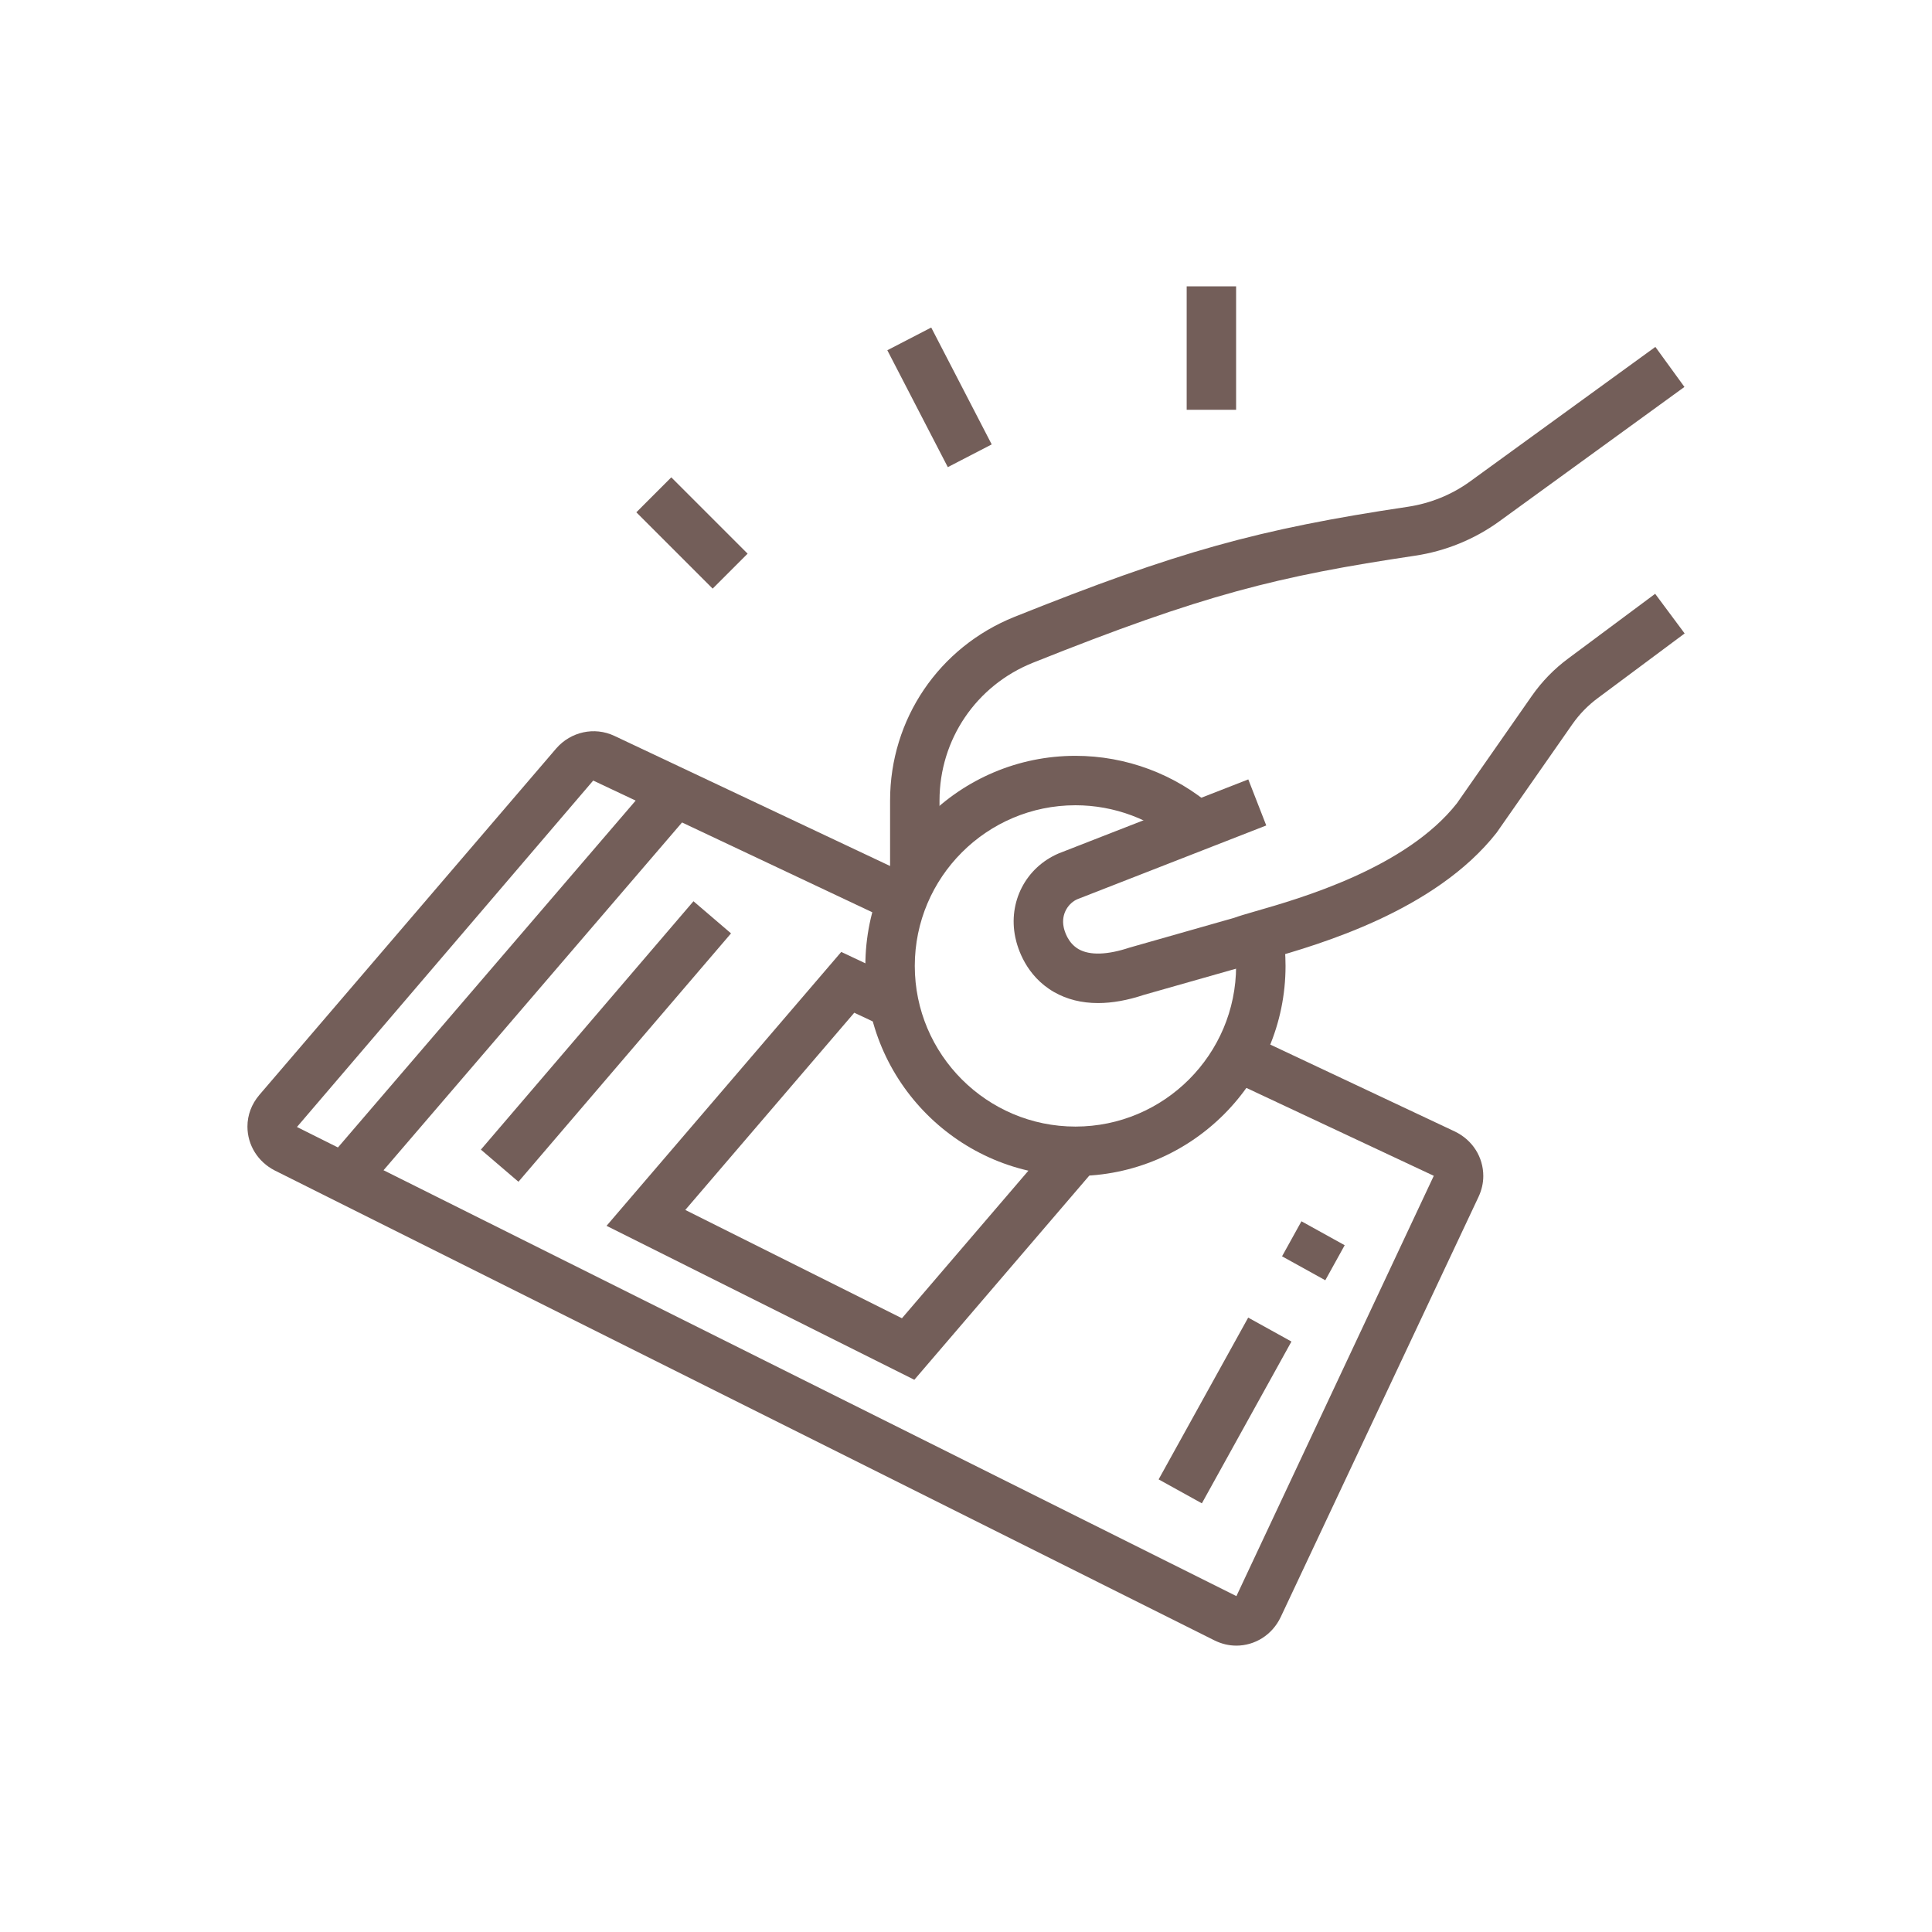
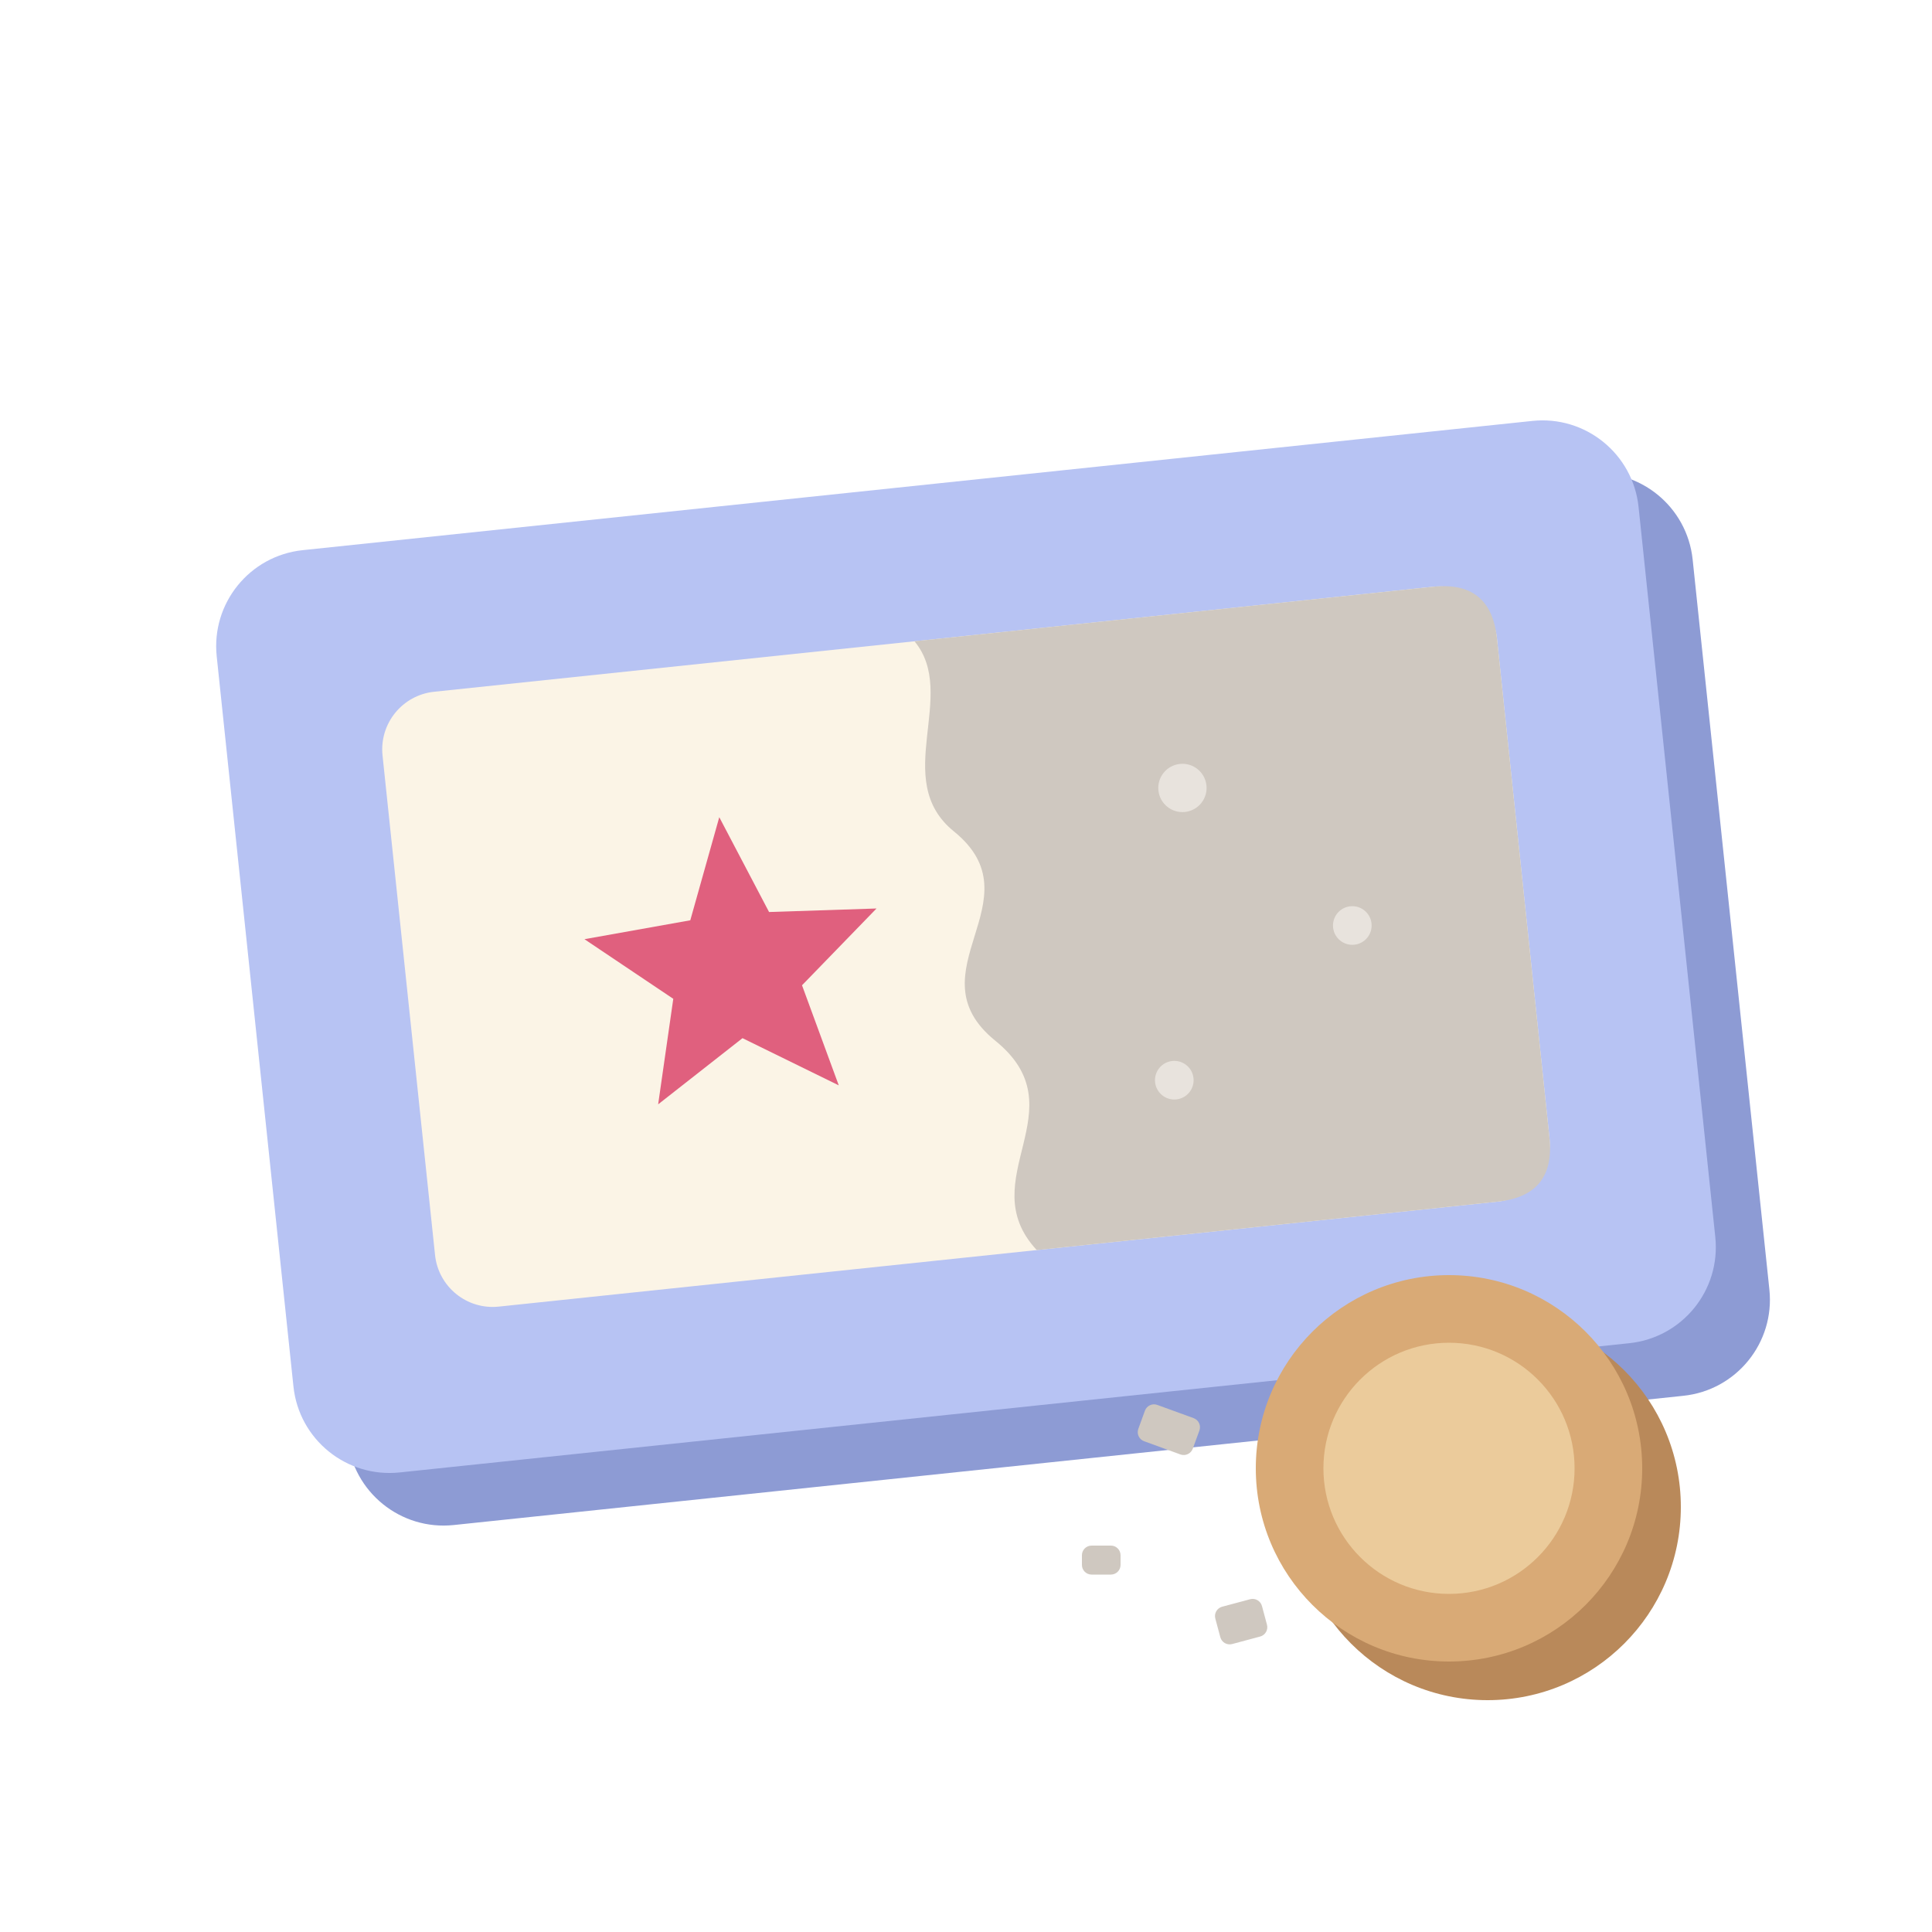
- <svg xmlns="http://www.w3.org/2000/svg" width="2000" zoomAndPan="magnify" viewBox="0 0 1500 1500" height="2000" preserveAspectRatio="xMidYMid meet" version="1.0">
-   <defs>
-     <clipPath id="5dc9a10b91">
-       <path d="M 921 222.312 L 960 222.312 L 960 319 L 921 319 Z M 921 222.312 " clip-rule="nonzero" />
-     </clipPath>
-     <clipPath id="308338e265">
-       <path d="M 192 567 L 1152 567 L 1152 1277.562 L 192 1277.562 Z M 192 567 " clip-rule="nonzero" />
-     </clipPath>
-   </defs>
-   <path fill="#735e59" d="M 729.438 678.109 L 691.059 678.109 L 691.059 621.508 C 691.059 558.383 729 502.422 787.734 478.891 C 913.988 428.359 976.773 410.816 1093.09 393.453 C 1110.531 390.836 1127.234 384.051 1141.367 373.793 L 1285.223 269.336 L 1307.793 300.41 L 1163.918 404.867 C 1144.801 418.719 1122.285 427.898 1098.758 431.43 C 992.223 447.316 934.406 461.566 802.004 514.535 C 757.918 532.18 729.438 574.168 729.438 621.508 Z M 729.438 678.109 " fill-opacity="1" fill-rule="nonzero" />
-   <path fill="#735e59" d="M 834.977 913.051 C 745.047 913.051 671.859 839.867 671.859 749.938 C 671.859 660.008 745.047 586.824 834.977 586.824 C 874.312 586.824 912.293 601.031 941.949 626.797 L 916.762 655.777 C 894.109 636.059 865.051 625.203 834.977 625.203 C 766.199 625.203 710.238 681.164 710.238 749.938 C 710.238 818.711 766.199 874.672 834.977 874.672 C 903.75 874.672 959.711 818.711 959.711 749.938 C 959.711 743.211 959.172 736.465 958.094 729.84 L 995.992 723.734 C 997.371 732.355 998.09 741.156 998.09 749.938 C 998.09 839.867 924.906 913.051 834.977 913.051 Z M 834.977 913.051 " fill-opacity="1" fill-rule="nonzero" />
-   <g clip-path="url(#5dc9a10b91)">
-     <path fill="#735e59" d="M 921.332 222.215 L 959.711 222.215 L 959.711 318.172 L 921.332 318.172 Z M 921.332 222.215 " fill-opacity="1" fill-rule="nonzero" />
+ <svg xmlns="http://www.w3.org/2000/svg" viewBox="0 0 200 200">
+   <g transform="rotate(-6 100 98)">
+     <rect x="31" y="56" width="148" height="96" rx="10" fill="#8D9BD4" />
+     <rect x="26" y="50" width="148" height="96" rx="10" fill="#B7C3F3" />
+     <rect x="42" y="66" width="116" height="64" rx="6" fill="#FBF4E6" />
+     <path transform="translate(76 98)" d="M0 -16 L4.1 -5.7 L15.2 -4.9 L6.7 2.2 L9.4 12.9 L0 7 L-9.4 12.9 L-6.7 2.2 L-15.2 -4.9 L-4.1 -5.7 Z" fill="#E0607E" />
+     <path d="M98 66 L152 66 Q158 66 158 72 L158 124 Q158 130 152 130 L104 130 C98 122 110 116 102 108 C94 100 108 94 100 86 C94 80 102 72 98 66 Z" fill="#CFC8C0" />
+     <g fill="#E8E3DD">
+       <circle cx="124" cy="84" r="2.5" />
+       <circle cx="140" cy="100" r="2" />
+       <circle cx="120" cy="114" r="2" />
+     </g>
  </g>
-   <path fill="#735e59" d="M 688.914 271.93 L 723 254.289 L 769.961 345.043 L 735.875 362.684 Z M 688.914 271.93 " fill-opacity="1" fill-rule="nonzero" />
-   <path fill="#735e59" d="M 494.051 397.75 L 521.188 370.609 L 580.445 429.867 L 553.309 457.004 Z M 494.051 397.75 " fill-opacity="1" fill-rule="nonzero" />
-   <g clip-path="url(#308338e265)">
-     <path fill="#735e59" d="M 959.711 1277.66 C 954.023 1277.66 948.375 1276.285 942.887 1273.59 L 213.289 908.742 C 200.156 901.996 192.113 888.965 192.113 874.672 C 192.113 865.734 195.309 857.23 201.355 850.105 L 431.949 580.977 C 443.223 568.102 461.465 564.051 476.914 571.297 L 708.863 680.766 L 692.477 715.469 L 460.566 606.023 L 230.555 874.992 L 959.949 1239.223 L 1113.188 912.895 L 952.465 837.512 L 968.812 802.805 L 1129.652 878.547 C 1143.281 885.152 1151.625 898.344 1151.625 913.074 C 1151.625 918.52 1150.387 923.949 1147.953 929.18 L 994.238 1255.707 C 987.652 1269.34 974.441 1277.68 959.711 1277.68 Z M 959.711 1277.66 " fill-opacity="1" fill-rule="nonzero" />
+   <circle cx="154" cy="156" r="20" fill="#B9895A" />
+   <circle cx="150" cy="152" r="20" fill="#D9AA76" />
+   <circle cx="150" cy="152" r="13" fill="#EBCB9B" />
+   <g fill="#CFC8C0">
+     <rect x="118" y="146" width="6" height="4" rx="1" transform="rotate(20 121 148)" />
+     <rect x="126" y="166" width="5" height="4" rx="1" transform="rotate(-15 128 168)" />
+     <rect x="112" y="160" width="4" height="3" rx="1" />
  </g>
-   <path fill="#735e59" d="M 899.555 1148.594 L 969.094 1022.984 L 1002.672 1041.57 L 933.129 1167.184 Z M 899.555 1148.594 " fill-opacity="1" fill-rule="nonzero" />
-   <path fill="#735e59" d="M 995.379 975.402 L 1010.441 948.199 L 1044.016 966.789 L 1028.957 993.992 Z M 995.379 975.402 " fill-opacity="1" fill-rule="nonzero" />
-   <path fill="#735e59" d="M 252.953 901.867 L 510.012 602.371 L 539.137 627.367 L 282.074 926.863 Z M 252.953 901.867 " fill-opacity="1" fill-rule="nonzero" />
-   <path fill="#735e59" d="M 709.879 1071.258 L 470.926 951.73 L 653.141 739.082 L 702.355 762.27 L 686.012 796.977 L 663.258 786.281 L 532.055 939.398 L 700.258 1023.5 L 822.062 881.359 L 851.219 906.328 Z M 709.879 1071.258 " fill-opacity="1" fill-rule="nonzero" />
-   <path fill="#735e59" d="M 373.359 892.555 L 538.406 699.719 L 567.566 724.676 L 402.52 917.512 Z M 373.359 892.555 " fill-opacity="1" fill-rule="nonzero" />
-   <path fill="#735e59" d="M 852.496 778.777 C 839.785 778.777 828.309 775.922 818.309 770.195 C 796.617 757.723 790.09 736.387 788.293 727.805 C 782.527 700.363 796.355 673.559 821.922 662.602 L 969.172 605.125 L 983.121 640.887 L 836.453 698.148 C 830.047 700.902 823.578 709.043 825.855 719.922 C 826.434 722.695 828.969 732.055 837.43 736.926 C 846.051 741.855 859.703 741.457 876.887 735.746 L 958.152 712.617 C 961.426 711.398 967.016 709.703 974.379 707.605 C 1009.465 697.547 1091.613 673.977 1131.148 623.664 L 1189.324 540.281 C 1197.188 529.043 1206.727 519.246 1217.746 511.121 L 1285.062 461.027 L 1307.953 491.805 L 1240.578 541.957 C 1232.895 547.645 1226.266 554.449 1220.777 562.273 L 1161.961 646.516 C 1114.125 707.469 1023.594 733.414 984.938 744.488 C 978.652 746.285 974.059 747.523 971.805 748.461 L 969.512 749.277 L 888.203 772.391 C 875.449 776.641 863.516 778.777 852.496 778.777 Z M 852.496 778.777 " fill-opacity="1" fill-rule="nonzero" />
</svg>
